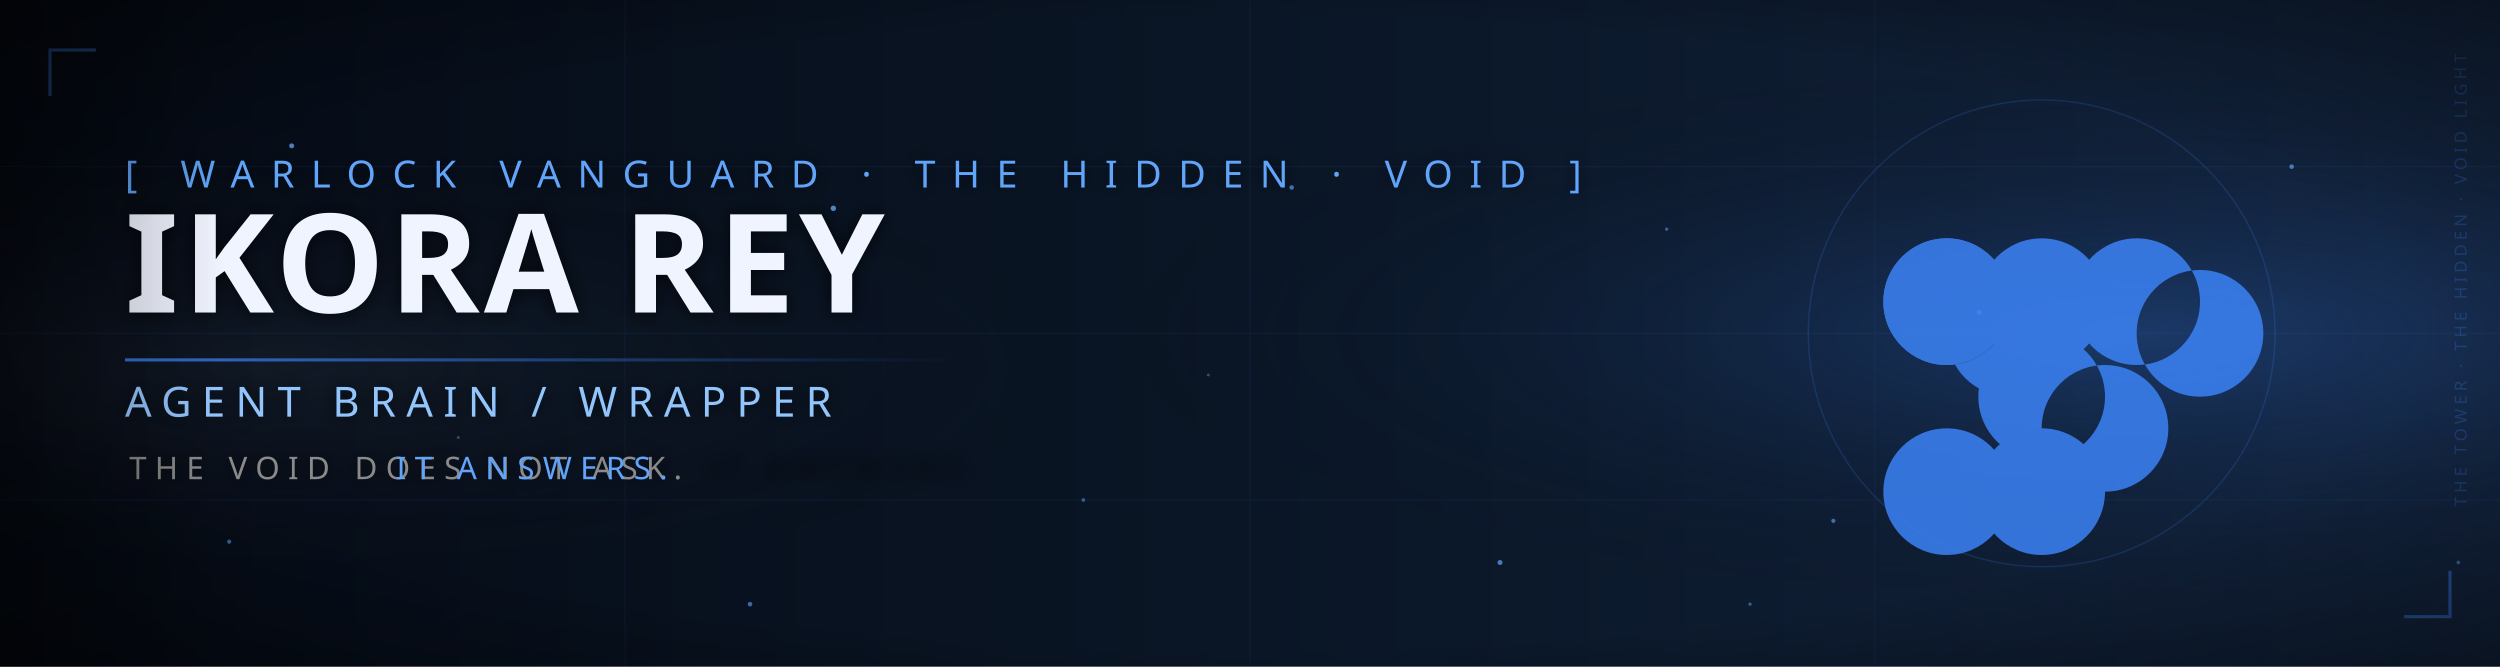
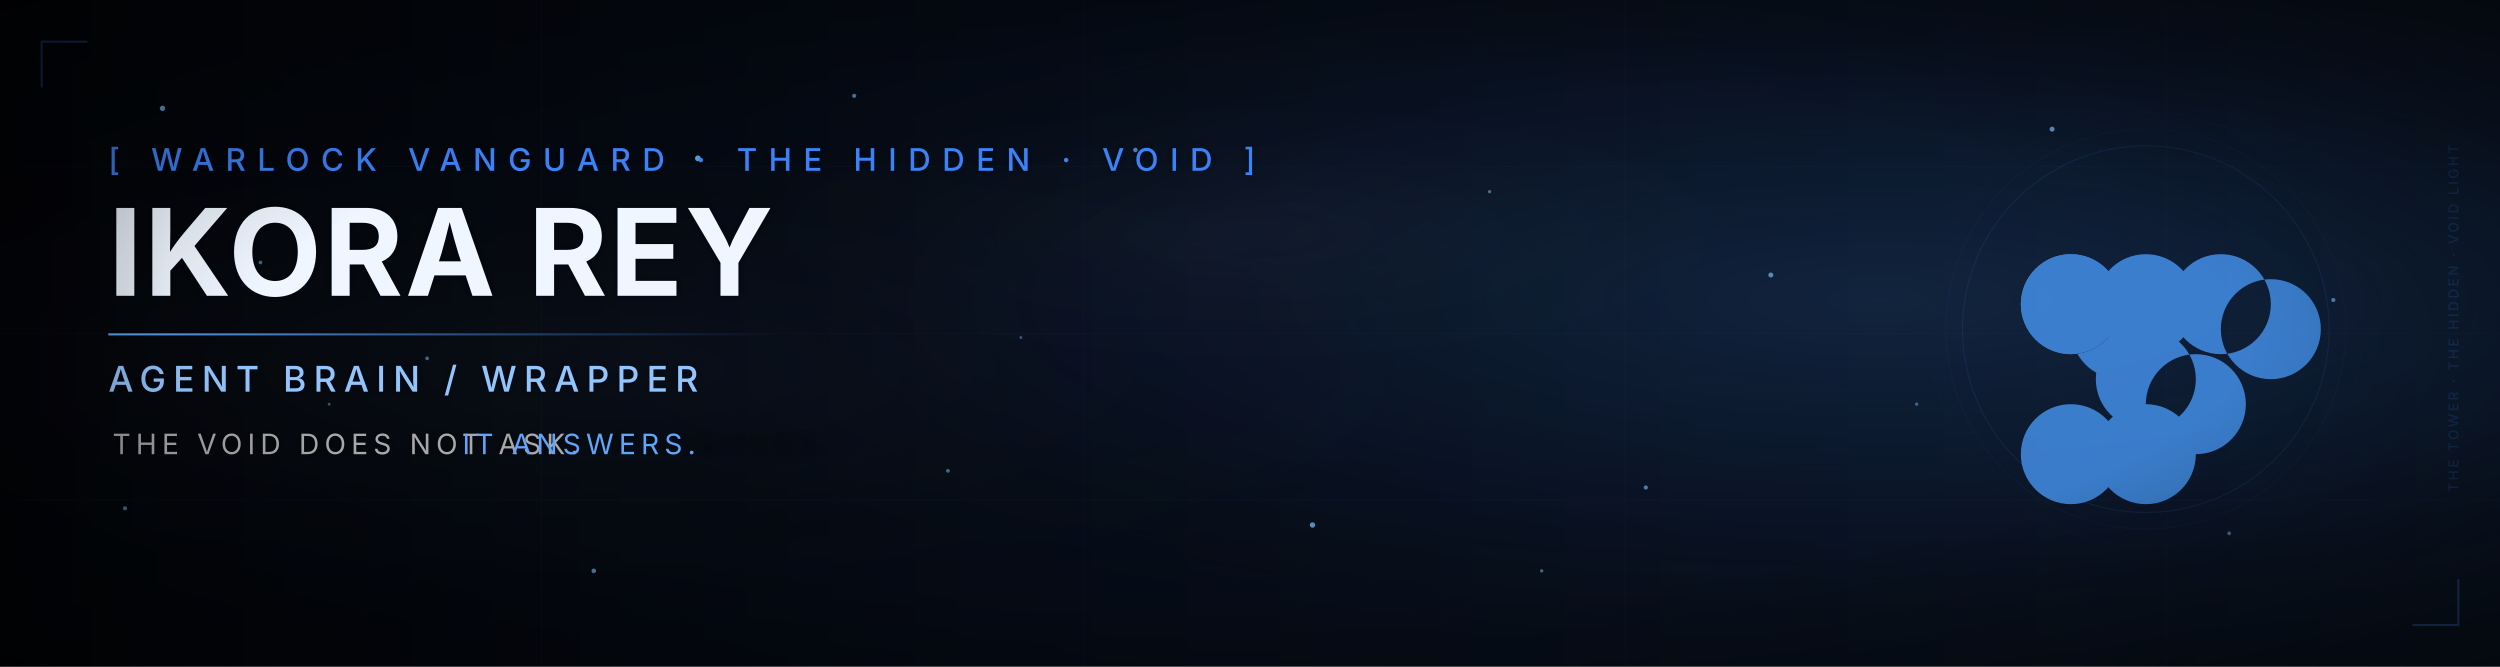
<svg xmlns="http://www.w3.org/2000/svg" viewBox="0 0 1200 320" width="1200" height="320" role="img" aria-label="Ikora Rey - Agent Brain / Wrapper">
  <defs>
    <linearGradient id="space" x1="0" y1="0" x2="1" y2="0">
-       <stop offset="0%" stop-color="#050a14" />
-       <stop offset="50%" stop-color="#0a1626" />
-       <stop offset="100%" stop-color="#12233d" />
+       <stop offset="0%" stop-color="#020408" />
+       <stop offset="40%" stop-color="#050a14" />
+       <stop offset="100%" stop-color="#091220" />
    </linearGradient>
-     <radialGradient id="blueglow" cx="0.85" cy="0.5" r="0.42">
-       <stop offset="0%" stop-color="#3b82f6" stop-opacity="0.26" />
+     <radialGradient id="blueglow" cx="0.75" cy="0.45" r="0.58">
+       <stop offset="0%" stop-color="#4a9eff" stop-opacity="0.15" />
+       <stop offset="50%" stop-color="#3b82f6" stop-opacity="0.06" />
      <stop offset="100%" stop-color="#000" stop-opacity="0" />
    </radialGradient>
-     <radialGradient id="voidglow" cx="0.12" cy="0.55" r="0.35">
-       <stop offset="0%" stop-color="#64748b" stop-opacity="0.12" />
+     <radialGradient id="voidglow" cx="0.25" cy="0.55" r="0.42">
+       <stop offset="0%" stop-color="#475569" stop-opacity="0.08" />
      <stop offset="100%" stop-color="#000" stop-opacity="0" />
    </radialGradient>
-     <filter id="textblur" x="-20%" y="-20%" width="140%" height="140%">
-       <feGaussianBlur stdDeviation="4" />
+     <radialGradient id="coreglow" cx="0.5" cy="0.35" r="0.25">
+       <stop offset="0%" stop-color="#dbeafe" stop-opacity="0.03" />
+       <stop offset="100%" stop-color="#000" stop-opacity="0" />
+     </radialGradient>
+     <filter id="textsoft" x="-30%" y="-30%" width="160%" height="160%">
+       <feGaussianBlur stdDeviation="2" />
    </filter>
-     <radialGradient id="vig" cx="0.5" cy="0.5" r="0.85">
+     <radialGradient id="vig" cx="0.5" cy="0.5" r="0.72">
      <stop offset="55%" stop-color="#000" stop-opacity="0" />
-       <stop offset="100%" stop-color="#000" stop-opacity="0.75" />
+       <stop offset="100%" stop-color="#000" stop-opacity="0.55" />
    </radialGradient>
-     <linearGradient id="accentfade" x1="0" y1="0" x2="1" y2="0">
-       <stop offset="0%" stop-color="#3b82f6" stop-opacity="0.8" />
+     <linearGradient id="accentbar" x1="0" y1="0" x2="1" y2="0">
+       <stop offset="0%" stop-color="#60a5fa" stop-opacity="1" />
      <stop offset="100%" stop-color="#3b82f6" stop-opacity="0" />
    </linearGradient>
    <linearGradient id="leftfade" x1="0" y1="0" x2="1" y2="0">
-       <stop offset="0%" stop-color="#000" stop-opacity="0.35" />
-       <stop offset="30%" stop-color="#000" stop-opacity="0" />
+       <stop offset="0%" stop-color="#000" stop-opacity="0.22" />
+       <stop offset="25%" stop-color="#000" stop-opacity="0" />
    </linearGradient>
  </defs>
  <rect width="1200" height="320" fill="url(#space)" />
  <rect width="1200" height="320" fill="url(#blueglow)" />
  <rect width="1200" height="320" fill="url(#voidglow)" />
-   <g fill="#60a5fa">
-     <circle cx="140" cy="70" r="1.2" opacity="0.75" />
-     <circle cx="280" cy="190" r="0.9" opacity="0.5" />
-     <circle cx="400" cy="100" r="1.3" opacity="0.8" />
-     <circle cx="520" cy="240" r="0.9" opacity="0.5" />
-     <circle cx="620" cy="90" r="1.1" opacity="0.65" />
-     <circle cx="720" cy="270" r="1.2" opacity="0.7" />
-     <circle cx="800" cy="110" r="0.8" opacity="0.5" />
-     <circle cx="880" cy="250" r="1" opacity="0.6" />
-     <circle cx="110" cy="260" r="1" opacity="0.55" />
-     <circle cx="1100" cy="80" r="1.1" opacity="0.7" />
-     <circle cx="1180" cy="270" r="0.9" opacity="0.5" />
-     <circle cx="360" cy="290" r="1.1" opacity="0.6" />
-     <circle cx="580" cy="180" r="0.7" opacity="0.4" />
-     <circle cx="950" cy="150" r="1.2" opacity="0.65" />
-     <circle cx="220" cy="210" r="0.7" opacity="0.4" />
-     <circle cx="840" cy="290" r="0.8" opacity="0.5" />
+   <rect width="1200" height="320" fill="url(#coreglow)" />
+   <g fill="#7cc3fa">
+     <circle cx="78" cy="52" r="1.3" opacity="0.75" />
+     <circle cx="205" cy="172" r="0.9" opacity="0.5" />
+     <circle cx="335" cy="76" r="1.4" opacity="0.8" />
+     <circle cx="455" cy="226" r="0.9" opacity="0.5" />
+     <circle cx="545" cy="72" r="1.1" opacity="0.65" />
+     <circle cx="630" cy="252" r="1.3" opacity="0.7" />
+     <circle cx="715" cy="92" r="0.8" opacity="0.5" />
+     <circle cx="790" cy="234" r="1.0" opacity="0.6" />
+     <circle cx="60" cy="244" r="1.0" opacity="0.55" />
+     <circle cx="985" cy="62" r="1.2" opacity="0.7" />
+     <circle cx="1070" cy="256" r="0.9" opacity="0.5" />
+     <circle cx="285" cy="274" r="1.1" opacity="0.6" />
+     <circle cx="490" cy="162" r="0.7" opacity="0.4" />
+     <circle cx="850" cy="132" r="1.2" opacity="0.65" />
+     <circle cx="158" cy="194" r="0.7" opacity="0.4" />
+     <circle cx="740" cy="274" r="0.8" opacity="0.5" />
+     <circle cx="410" cy="46" r="1.0" opacity="0.55" />
+     <circle cx="920" cy="194" r="0.8" opacity="0.45" />
+     <circle cx="125" cy="126" r="0.9" opacity="0.5" />
+     <circle cx="1120" cy="144" r="1.0" opacity="0.6" />
  </g>
-   <g stroke="#3b82f6" stroke-width="0.5" opacity="0.08">
+   <g stroke="#3b82f6" stroke-width="0.35" opacity="0.04">
    <line x1="0" y1="80" x2="1200" y2="80" />
    <line x1="0" y1="160" x2="1200" y2="160" />
    <line x1="0" y1="240" x2="1200" y2="240" />
-     <line x1="300" y1="0" x2="300" y2="320" />
-     <line x1="600" y1="0" x2="600" y2="320" />
-     <line x1="900" y1="0" x2="900" y2="320" />
+     <line x1="260" y1="0" x2="260" y2="320" />
+     <line x1="520" y1="0" x2="520" y2="320" />
+     <line x1="780" y1="0" x2="780" y2="320" />
+     <line x1="1040" y1="0" x2="1040" y2="320" />
  </g>
-   <g transform="translate(980,160) scale(3.8) translate(-16, -16)" opacity="0.85" fill="#3b82f6">
+   <g transform="translate(1030,158) scale(3.0) translate(-16, -16)" opacity="0.75" fill="#4a9eff">
    <path d="M16 4c-4.418 0-8 3.582-8 8s3.582 8 8 8 8-3.582 8-8-3.582-8-8-8zm0 24c-4.418 0-8 3.582-8 8s3.582 8 8 8 8-3.582 8-8-3.582-8-8-8z" />
    <path d="M4 16c0-4.418 3.582-8 8-8s8 3.582 8 8-3.582 8-8 8-8-3.582-8-8zm0-12c-4.418 0-8 3.582-8 8s3.582 8 8 8 8-3.582 8-8-3.582-8-8-8z" />
    <path d="M28 16c0-4.418 3.582-8 8-8s8 3.582 8 8-3.582 8-8 8-8-3.582-8-8zm0-12c-4.418 0-8 3.582-8 8s3.582 8 8 8 8-3.582 8-8-3.582-8-8-8z" />
    <path d="M4 4c-4.418 0-8 3.582-8 8s3.582 8 8 8 8-3.582 8-8-3.582-8-8-8zm0 24c-4.418 0-8 3.582-8 8s3.582 8 8 8 8-3.582 8-8-3.582-8-8-8z" />
    <path d="M16 28c0-4.418 3.582-8 8-8s8 3.582 8 8-3.582 8-8 8-8-3.582-8-8zm0-12c-4.418 0-8 3.582-8 8s3.582 8 8 8 8-3.582 8-8-3.582-8-8-8z" />
  </g>
  <g fill="none" stroke="#3b82f6">
-     <circle cx="980" cy="160" r="112" stroke-width="0.7" opacity="0.18" />
+     <circle cx="1030" cy="158" r="88" stroke-width="0.5" opacity="0.12" />
+     <circle cx="1030" cy="158" r="96" stroke-width="0.3" opacity="0.07" />
+     <circle cx="1030" cy="158" r="104" stroke-width="0.2" opacity="0.04" />
  </g>
-   <g font-family="'Haas Grot Disp Trial', 'Haas Grot Text Trial', sans-serif" filter="url(#textblur)" opacity="0.7">
-     <text x="60" y="90" font-size="18" font-weight="500" fill="#000000" letter-spacing="8">[ WARLOCK VANGUARD  ·  THE HIDDEN  ·  VOID ]</text>
-     <text x="60" y="150" font-size="66" font-weight="700" fill="#000000" letter-spacing="2">IKORA REY</text>
-     <text x="60" y="200" font-size="20" font-weight="500" fill="#000000" letter-spacing="5">AGENT BRAIN  /  WRAPPER</text>
-     <text x="62" y="230" font-size="15" font-weight="400" fill="#000000" letter-spacing="4">THE VOID DOES NOT ASK. IT ANSWERS.</text>
+   <g font-family="'Haas Grot Disp Trial', 'Haas Grot Text Trial', 'Inter', -apple-system, BlinkMacSystemFont, sans-serif" filter="url(#textsoft)" opacity="0.55">
+     <text x="52" y="82" font-size="15" font-weight="500" fill="#020408" letter-spacing="5.5">[ WARLOCK VANGUARD  ·  THE HIDDEN  ·  VOID ]</text>
+     <text x="52" y="142" font-size="58" font-weight="700" fill="#020408" letter-spacing="1">IKORA REY</text>
+     <text x="52" y="188" font-size="17" font-weight="500" fill="#020408" letter-spacing="3.5">AGENT BRAIN  /  WRAPPER</text>
+     <text x="54" y="218" font-size="13.5" font-weight="400" fill="#020408" letter-spacing="2.5">THE VOID DOES NOT ASK. IT ANSWERS.</text>
  </g>
-   <g font-family="'Haas Grot Disp Trial', 'Haas Grot Text Trial', sans-serif">
-     <text x="60" y="90" font-size="18" font-weight="500" fill="#60a5fa" letter-spacing="8">[ WARLOCK VANGUARD  ·  THE HIDDEN  ·  VOID ]</text>
-     <text x="60" y="150" font-size="66" font-weight="700" fill="#f0f4ff" letter-spacing="2">IKORA REY</text>
-     <text x="60" y="200" font-size="20" font-weight="500" fill="#93c5fd" letter-spacing="5">AGENT BRAIN  /  WRAPPER</text>
-     <text x="62" y="230" font-size="15" font-weight="400" fill="#8a8a8a" letter-spacing="4">THE VOID DOES NOT ASK. <tspan x="190" fill="#60a5fa">IT ANSWERS.</tspan>
+   <g font-family="'Haas Grot Disp Trial', 'Haas Grot Text Trial', 'Inter', -apple-system, BlinkMacSystemFont, sans-serif">
+     <text x="52" y="82" font-size="15" font-weight="500" fill="#3b82f6" letter-spacing="5.5">[ WARLOCK VANGUARD  ·  THE HIDDEN  ·  VOID ]</text>
+     <text x="52" y="142" font-size="58" font-weight="700" fill="#eff6ff" letter-spacing="1">IKORA REY</text>
+     <text x="52" y="188" font-size="17" font-weight="500" fill="#93c5fd" letter-spacing="3.5">AGENT BRAIN  /  WRAPPER</text>
+     <text x="54" y="218" font-size="13.5" font-weight="400" fill="#a8a8a8" letter-spacing="2.5">THE VOID DOES NOT ASK. <tspan x="222" fill="#60a5fa">IT ANSWERS.</tspan>
    </text>
  </g>
-   <rect x="60" y="172" width="400" height="1.5" fill="url(#accentfade)" />
-   <text transform="translate(1184, 243) rotate(-90)" font-family="'Haas Grot Disp Trial', 'Haas Grot Text Trial', sans-serif" font-size="8" font-weight="500" letter-spacing="2" fill="#3b82f6" opacity="0.25">THE TOWER  ·  THE HIDDEN  ·  VOID LIGHT</text>
-   <g fill="none" stroke="#3b82f6" stroke-width="1.5" opacity="0.5">
-     <path d="M 24 46 L 24 24 L 46 24" />
-     <path d="M 1176 274 L 1176 296 L 1154 296" />
+   <rect x="52" y="160" width="320" height="1" fill="url(#accentbar)" />
+   <text transform="translate(1180, 236) rotate(-90)" font-family="'Haas Grot Disp Trial', 'Haas Grot Text Trial', 'Inter', sans-serif" font-size="6.5" font-weight="500" letter-spacing="1.2" fill="#3b82f6" opacity="0.18">THE TOWER  ·  THE HIDDEN  ·  VOID LIGHT</text>
+   <g fill="none" stroke="#3b82f6" stroke-width="1" opacity="0.35">
+     <path d="M 20 42 L 20 20 L 42 20" />
+     <path d="M 1180 278 L 1180 300 L 1158 300" />
  </g>
-   <rect width="360" height="320" fill="url(#leftfade)" />
+   <rect width="320" height="320" fill="url(#leftfade)" />
  <rect width="1200" height="320" fill="url(#vig)" pointer-events="none" />
</svg>
